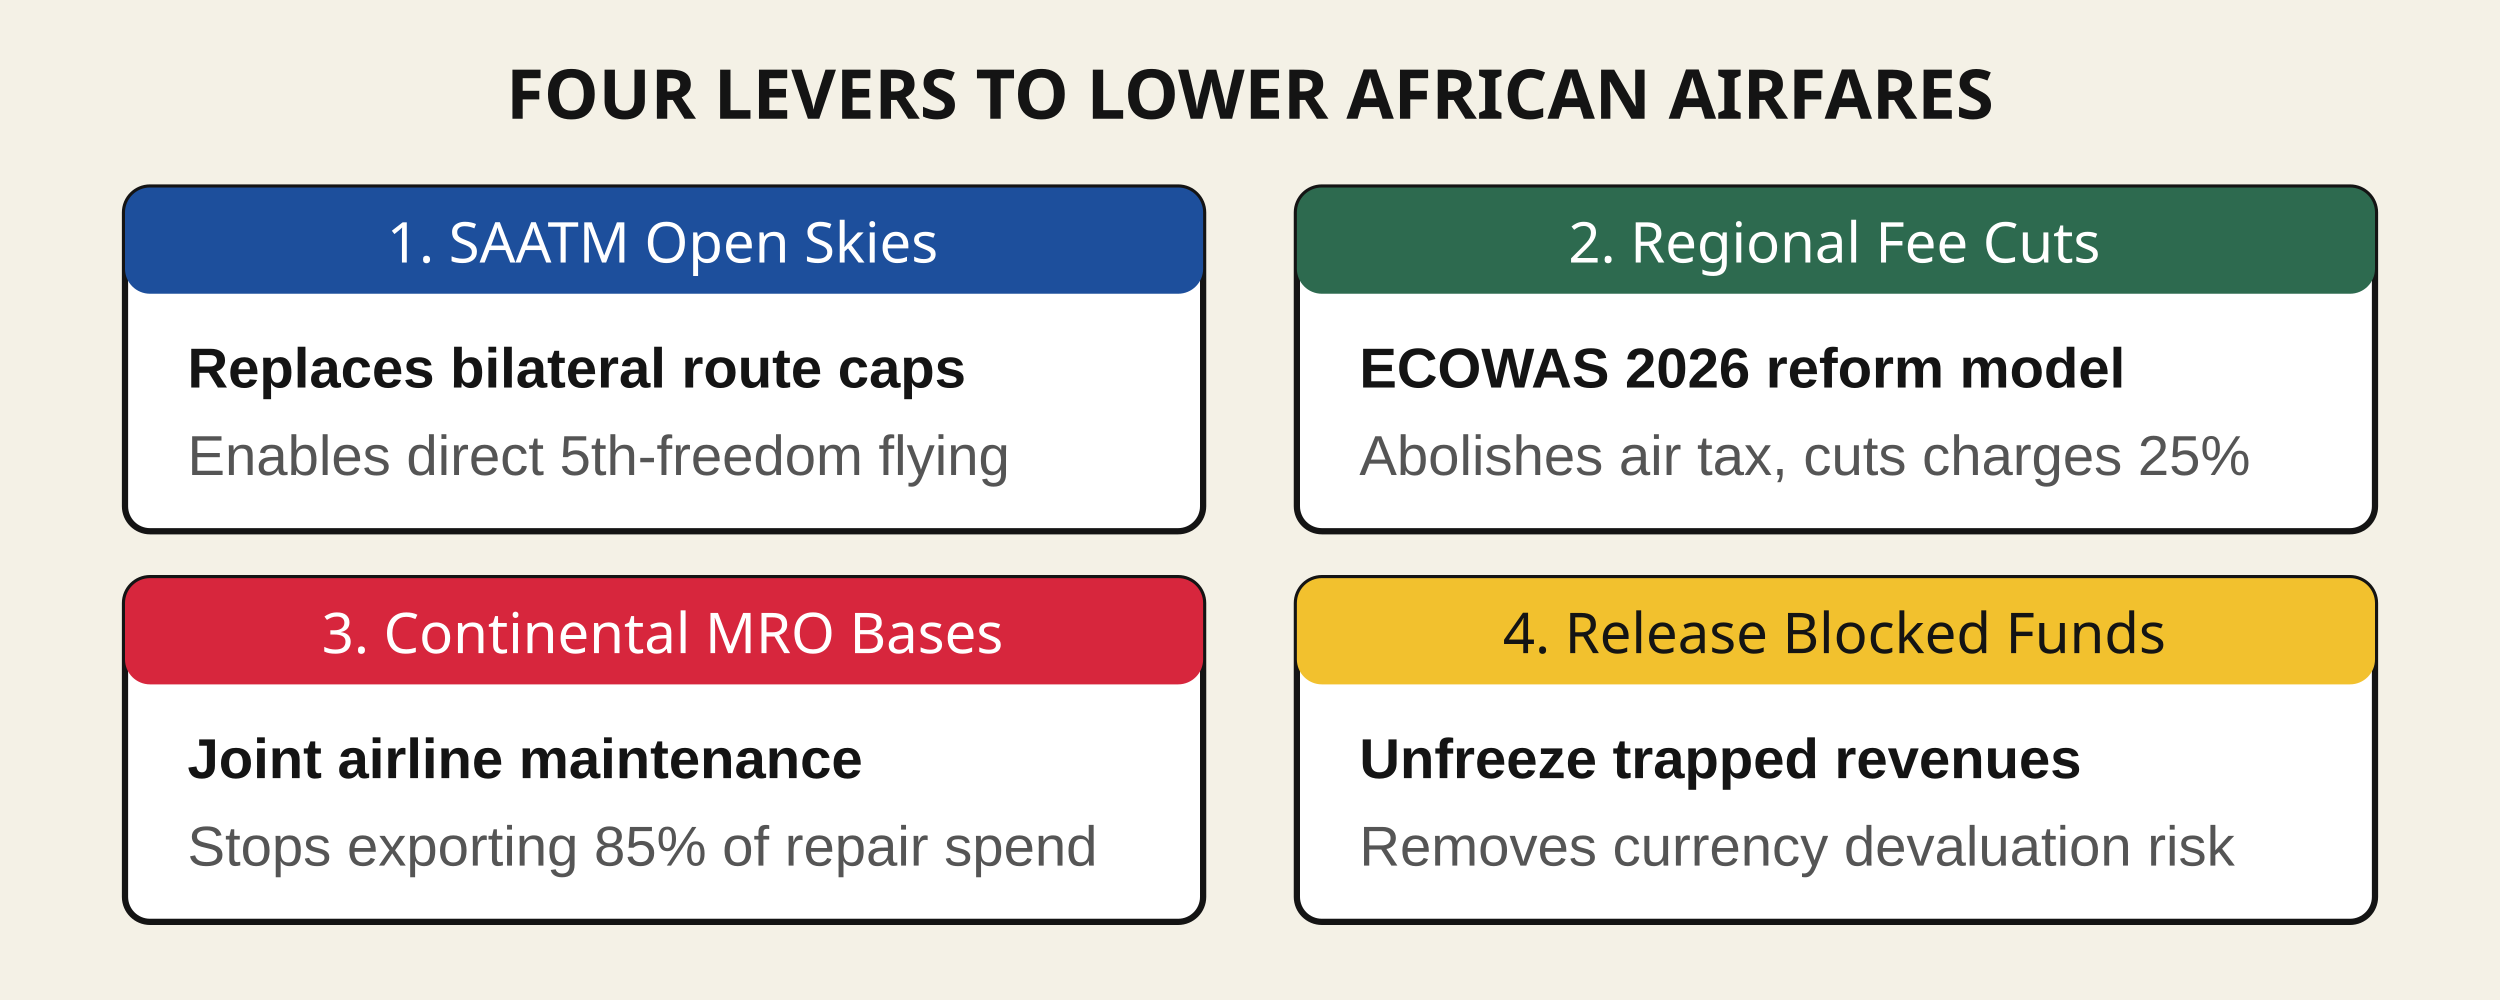
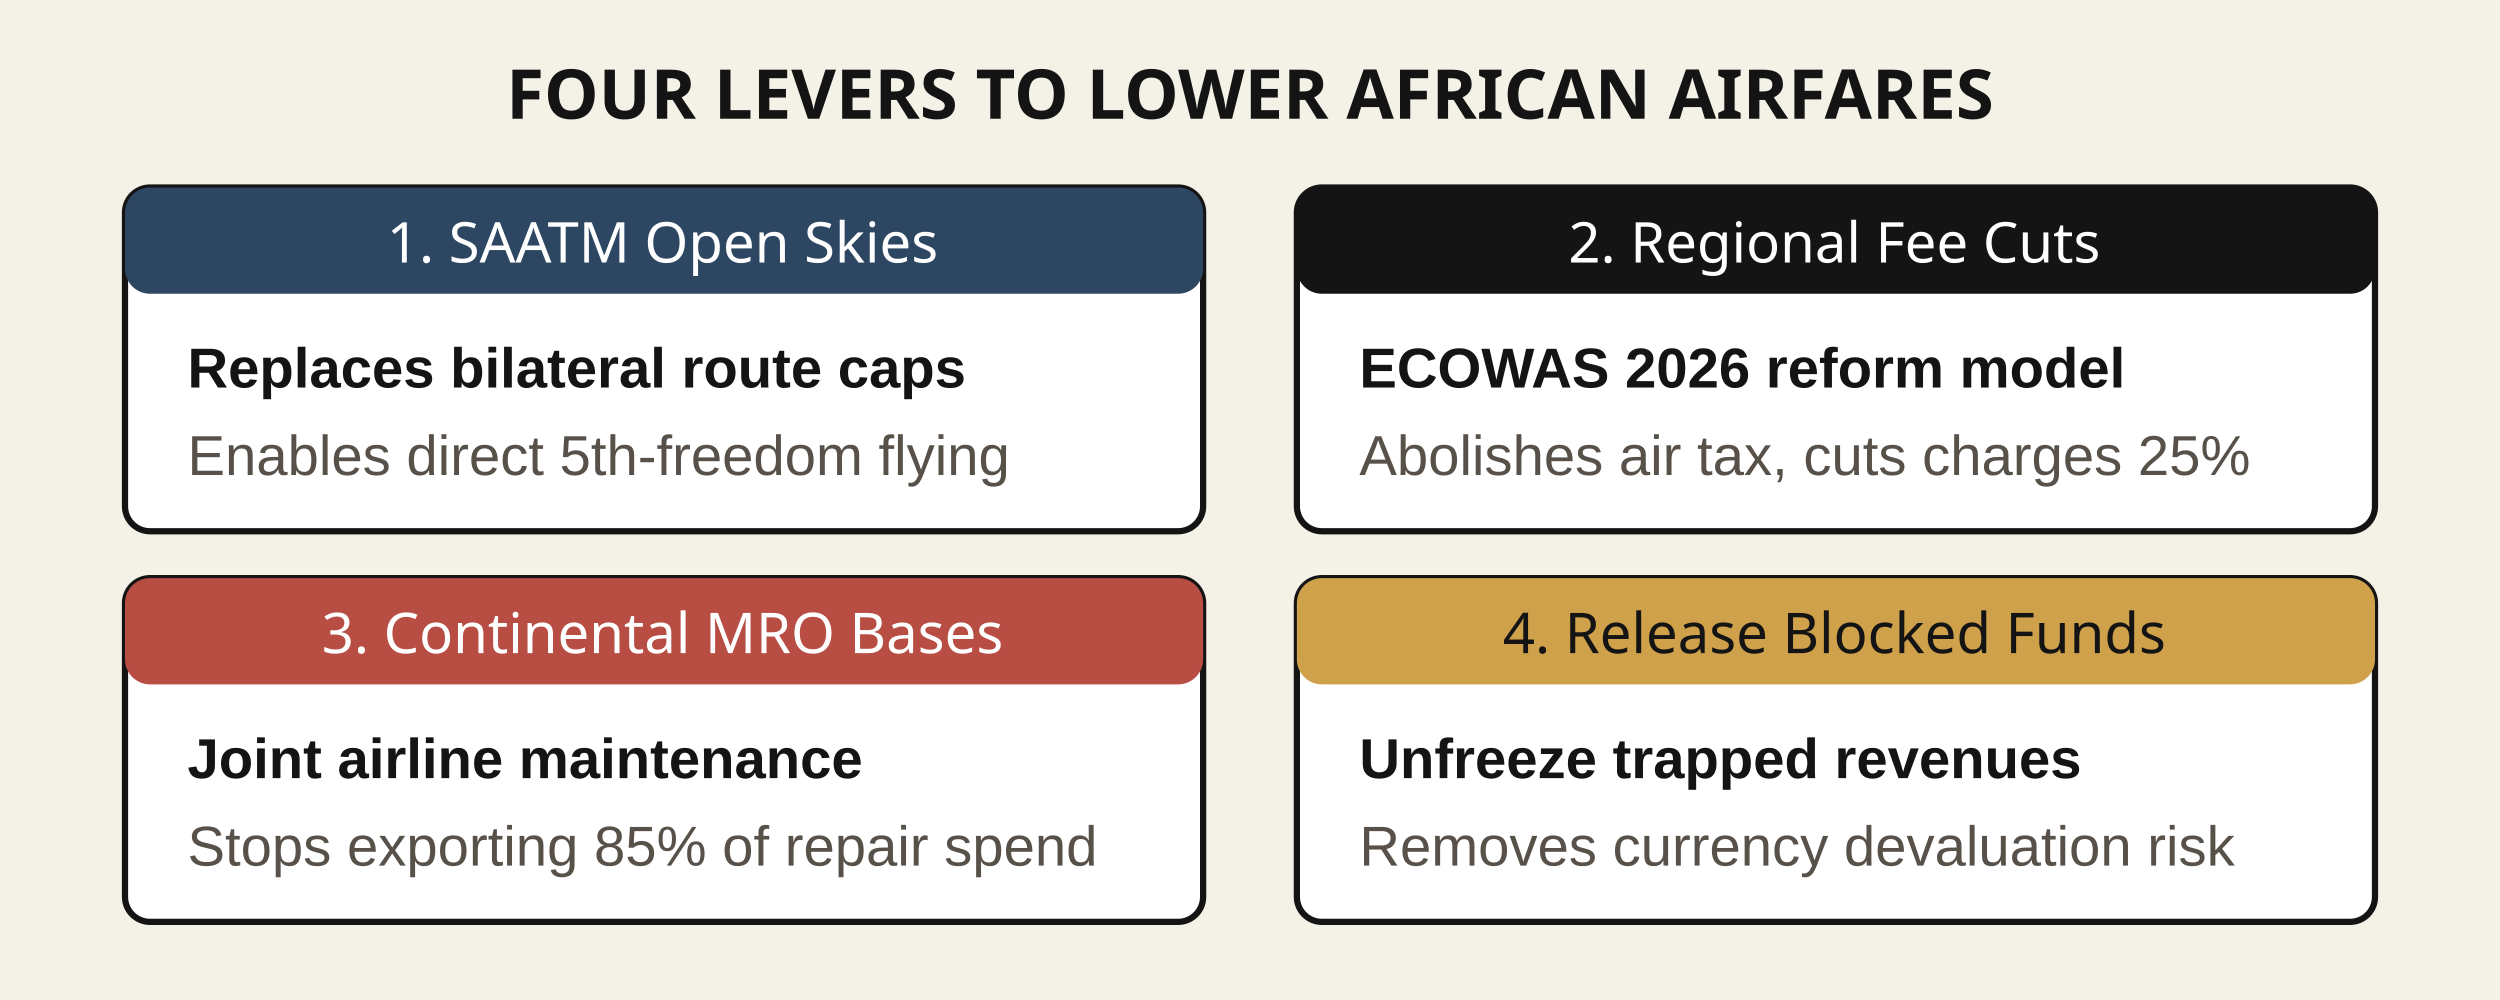
<svg xmlns="http://www.w3.org/2000/svg" viewBox="0 0 800 320" width="100%" height="320" role="img" aria-labelledby="levers-title levers-desc">
  <rect width="800" height="320" fill="#f4f1e6" />
  <text x="400" y="38" font-family="'Arial Black', sans-serif" font-size="22" font-weight="900" fill="#141414" text-anchor="middle">FOUR LEVERS TO LOWER AFRICAN AIRFARES</text>
  <g transform="translate(40, 60)">
    <rect x="0" y="0" width="345" height="110" rx="8" fill="#ffffff" stroke="#141414" stroke-width="2" />
-     <rect x="0" y="0" width="345" height="34" rx="8" fill="#1d4f9c" />
+     <rect x="0" y="0" width="345" height="34" rx="8" fill="#2d4763" />
    <text x="172" y="24" font-family="'Arial Black', sans-serif" font-size="18" fill="#ffffff" text-anchor="middle">1. SAATM Open Skies</text>
    <text x="20" y="64" font-family="Arial, sans-serif" font-size="18" font-weight="700" fill="#141414">Replaces bilateral route caps</text>
-     <text x="20" y="92" font-family="Arial, sans-serif" font-size="18" fill="#555555">Enables direct 5th-freedom flying</text>
+     <text x="20" y="92" font-family="Arial, sans-serif" font-size="18" fill="#57514a">Enables direct 5th-freedom flying</text>
  </g>
  <g transform="translate(415, 60)">
    <rect x="0" y="0" width="345" height="110" rx="8" fill="#ffffff" stroke="#141414" stroke-width="2" />
-     <rect x="0" y="0" width="345" height="34" rx="8" fill="#2d6a4f" />
+     <rect x="0" y="0" width="345" height="34" rx="8" fill="#141414" />
    <text x="172" y="24" font-family="'Arial Black', sans-serif" font-size="18" fill="#ffffff" text-anchor="middle">2. Regional Fee Cuts</text>
    <text x="20" y="64" font-family="Arial, sans-serif" font-size="18" font-weight="700" fill="#141414">ECOWAS 2026 reform model</text>
-     <text x="20" y="92" font-family="Arial, sans-serif" font-size="18" fill="#555555">Abolishes air tax, cuts charges 25%</text>
+     <text x="20" y="92" font-family="Arial, sans-serif" font-size="18" fill="#57514a">Abolishes air tax, cuts charges 25%</text>
  </g>
  <g transform="translate(40, 185)">
    <rect x="0" y="0" width="345" height="110" rx="8" fill="#ffffff" stroke="#141414" stroke-width="2" />
-     <rect x="0" y="0" width="345" height="34" rx="8" fill="#d7263d" />
+     <rect x="0" y="0" width="345" height="34" rx="8" fill="#b84d43" />
    <text x="172" y="24" font-family="'Arial Black', sans-serif" font-size="18" fill="#ffffff" text-anchor="middle">3. Continental MRO Bases</text>
    <text x="20" y="64" font-family="Arial, sans-serif" font-size="18" font-weight="700" fill="#141414">Joint airline maintenance</text>
-     <text x="20" y="92" font-family="Arial, sans-serif" font-size="18" fill="#555555">Stops exporting 85% of repair spend</text>
+     <text x="20" y="92" font-family="Arial, sans-serif" font-size="18" fill="#57514a">Stops exporting 85% of repair spend</text>
  </g>
  <g transform="translate(415, 185)">
    <rect x="0" y="0" width="345" height="110" rx="8" fill="#ffffff" stroke="#141414" stroke-width="2" />
-     <rect x="0" y="0" width="345" height="34" rx="8" fill="#f2c12e" />
+     <rect x="0" y="0" width="345" height="34" rx="8" fill="#cfa14a" />
    <text x="172" y="24" font-family="'Arial Black', sans-serif" font-size="18" fill="#141414" text-anchor="middle">4. Release Blocked Funds</text>
    <text x="20" y="64" font-family="Arial, sans-serif" font-size="18" font-weight="700" fill="#141414">Unfreeze trapped revenues</text>
-     <text x="20" y="92" font-family="Arial, sans-serif" font-size="18" fill="#555555">Removes currency devaluation risk</text>
+     <text x="20" y="92" font-family="Arial, sans-serif" font-size="18" fill="#57514a">Removes currency devaluation risk</text>
  </g>
</svg>
